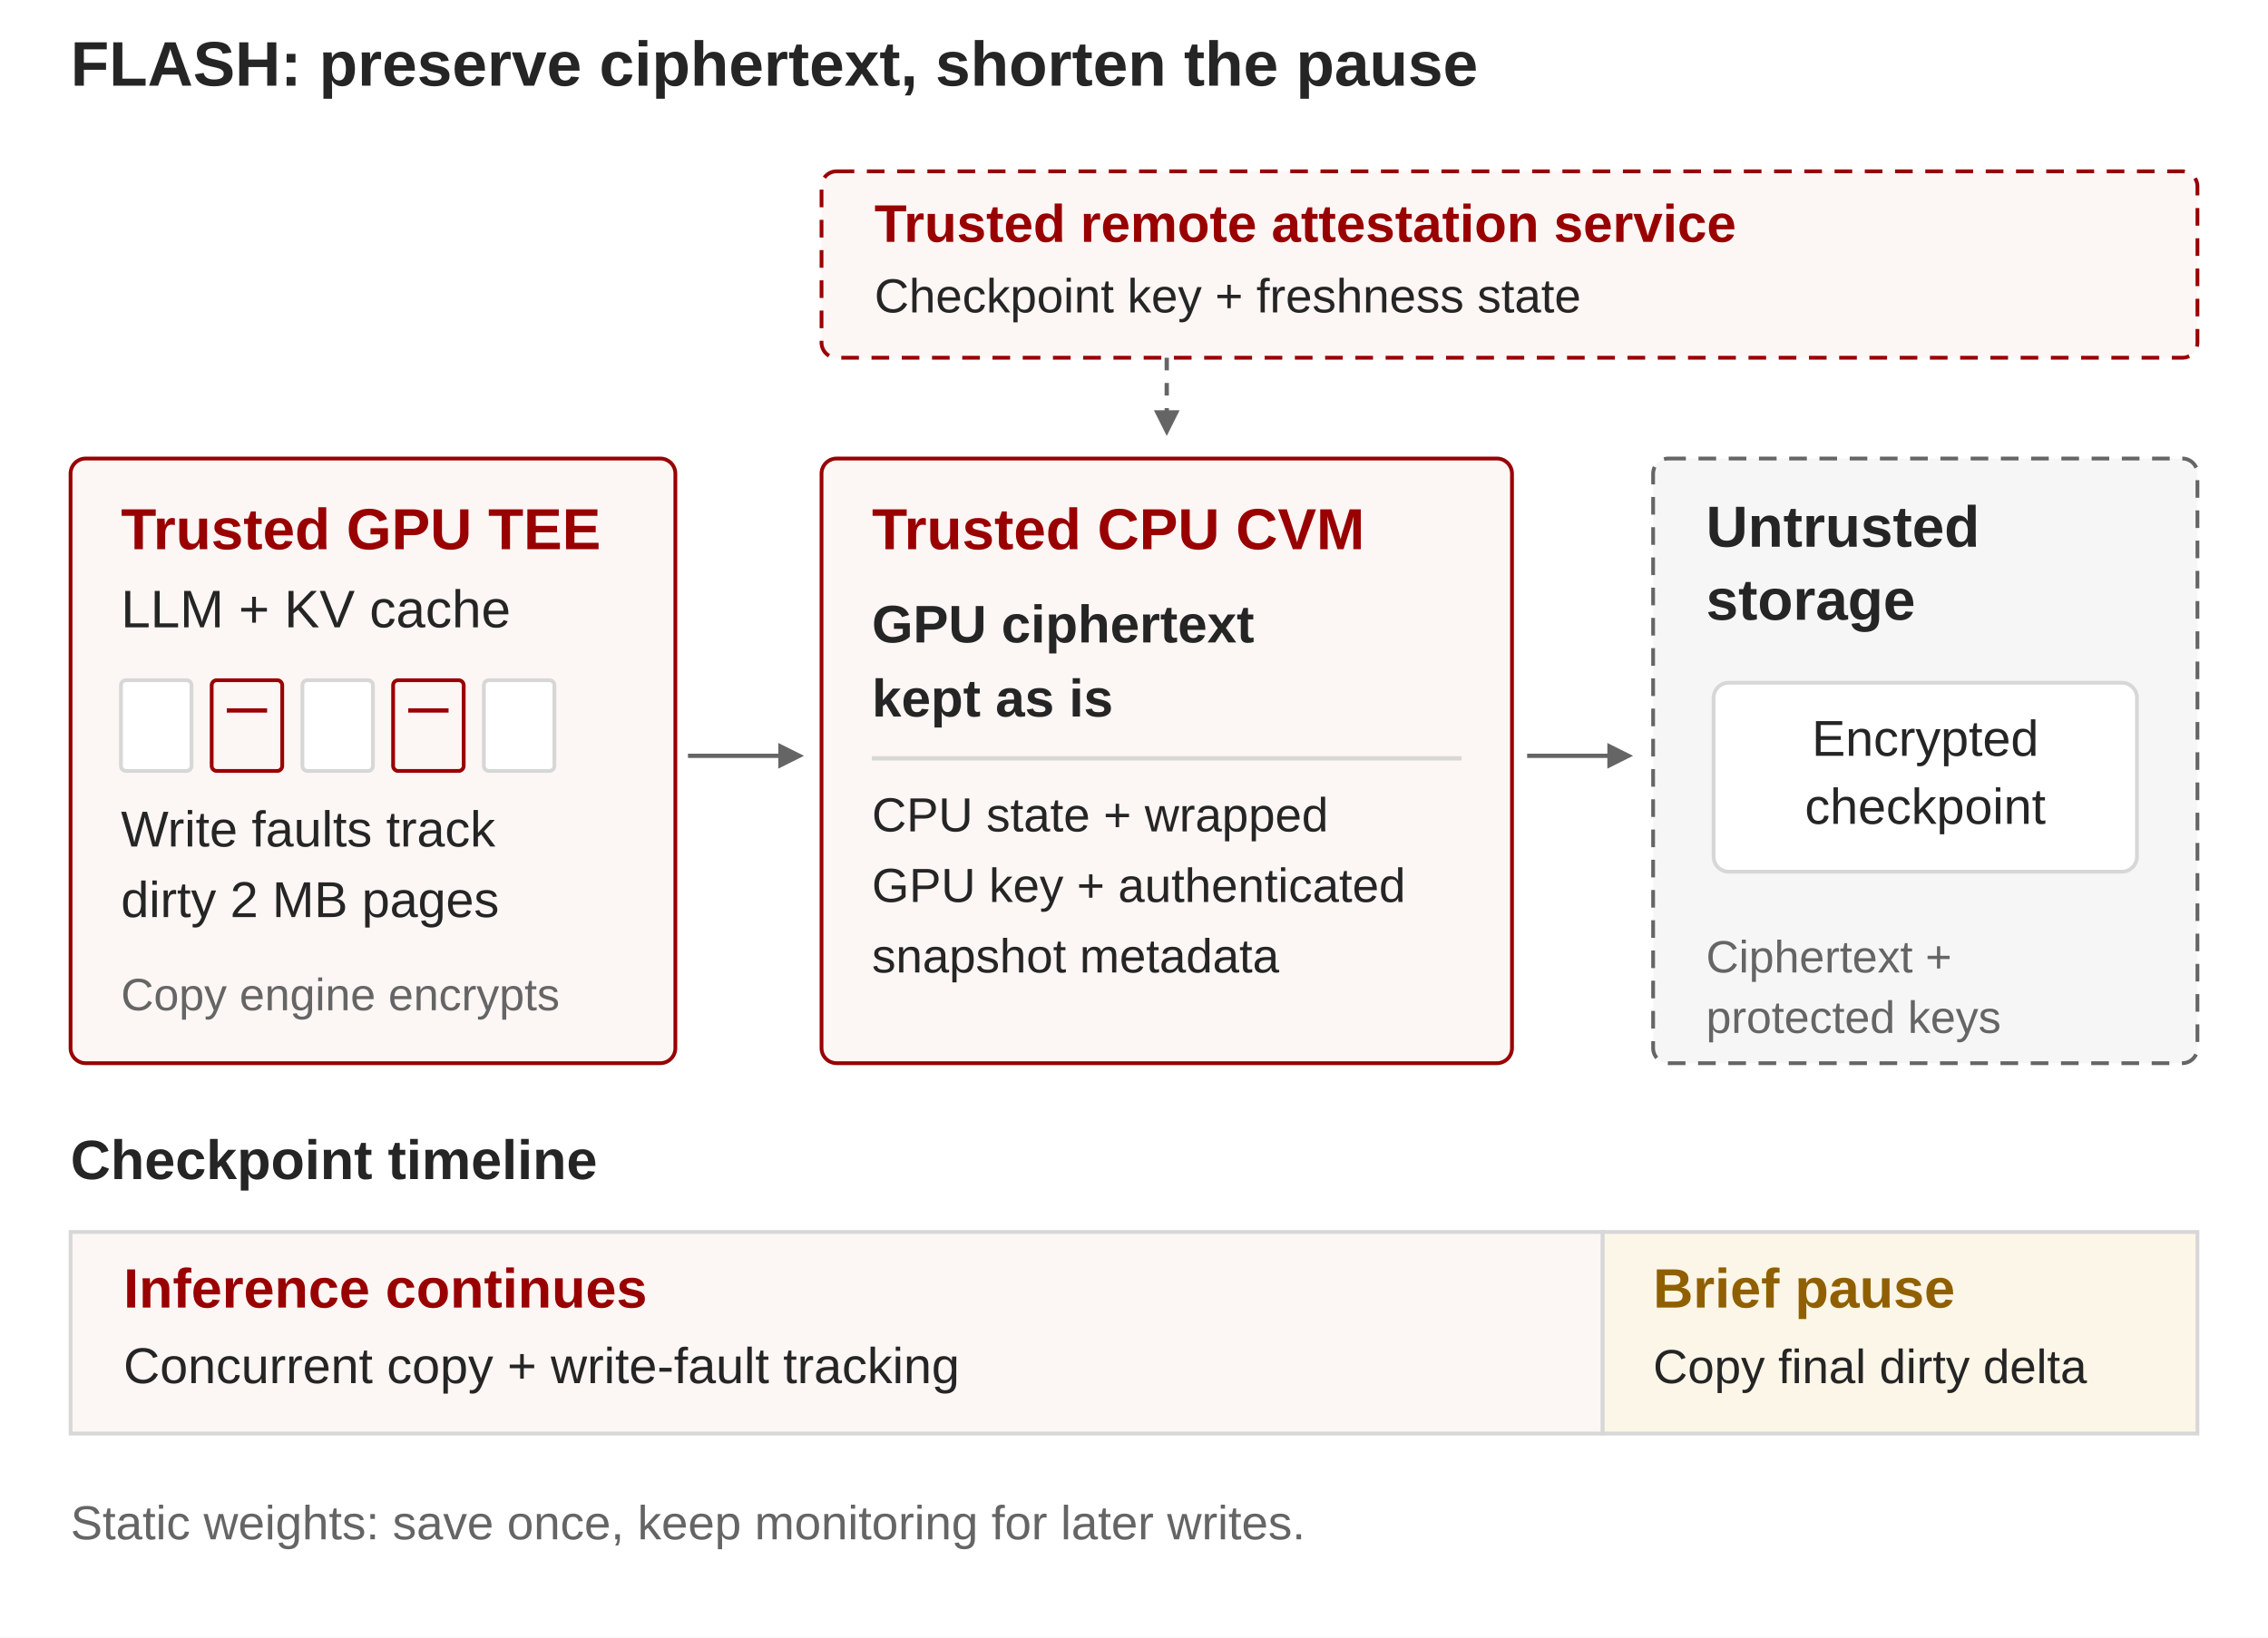
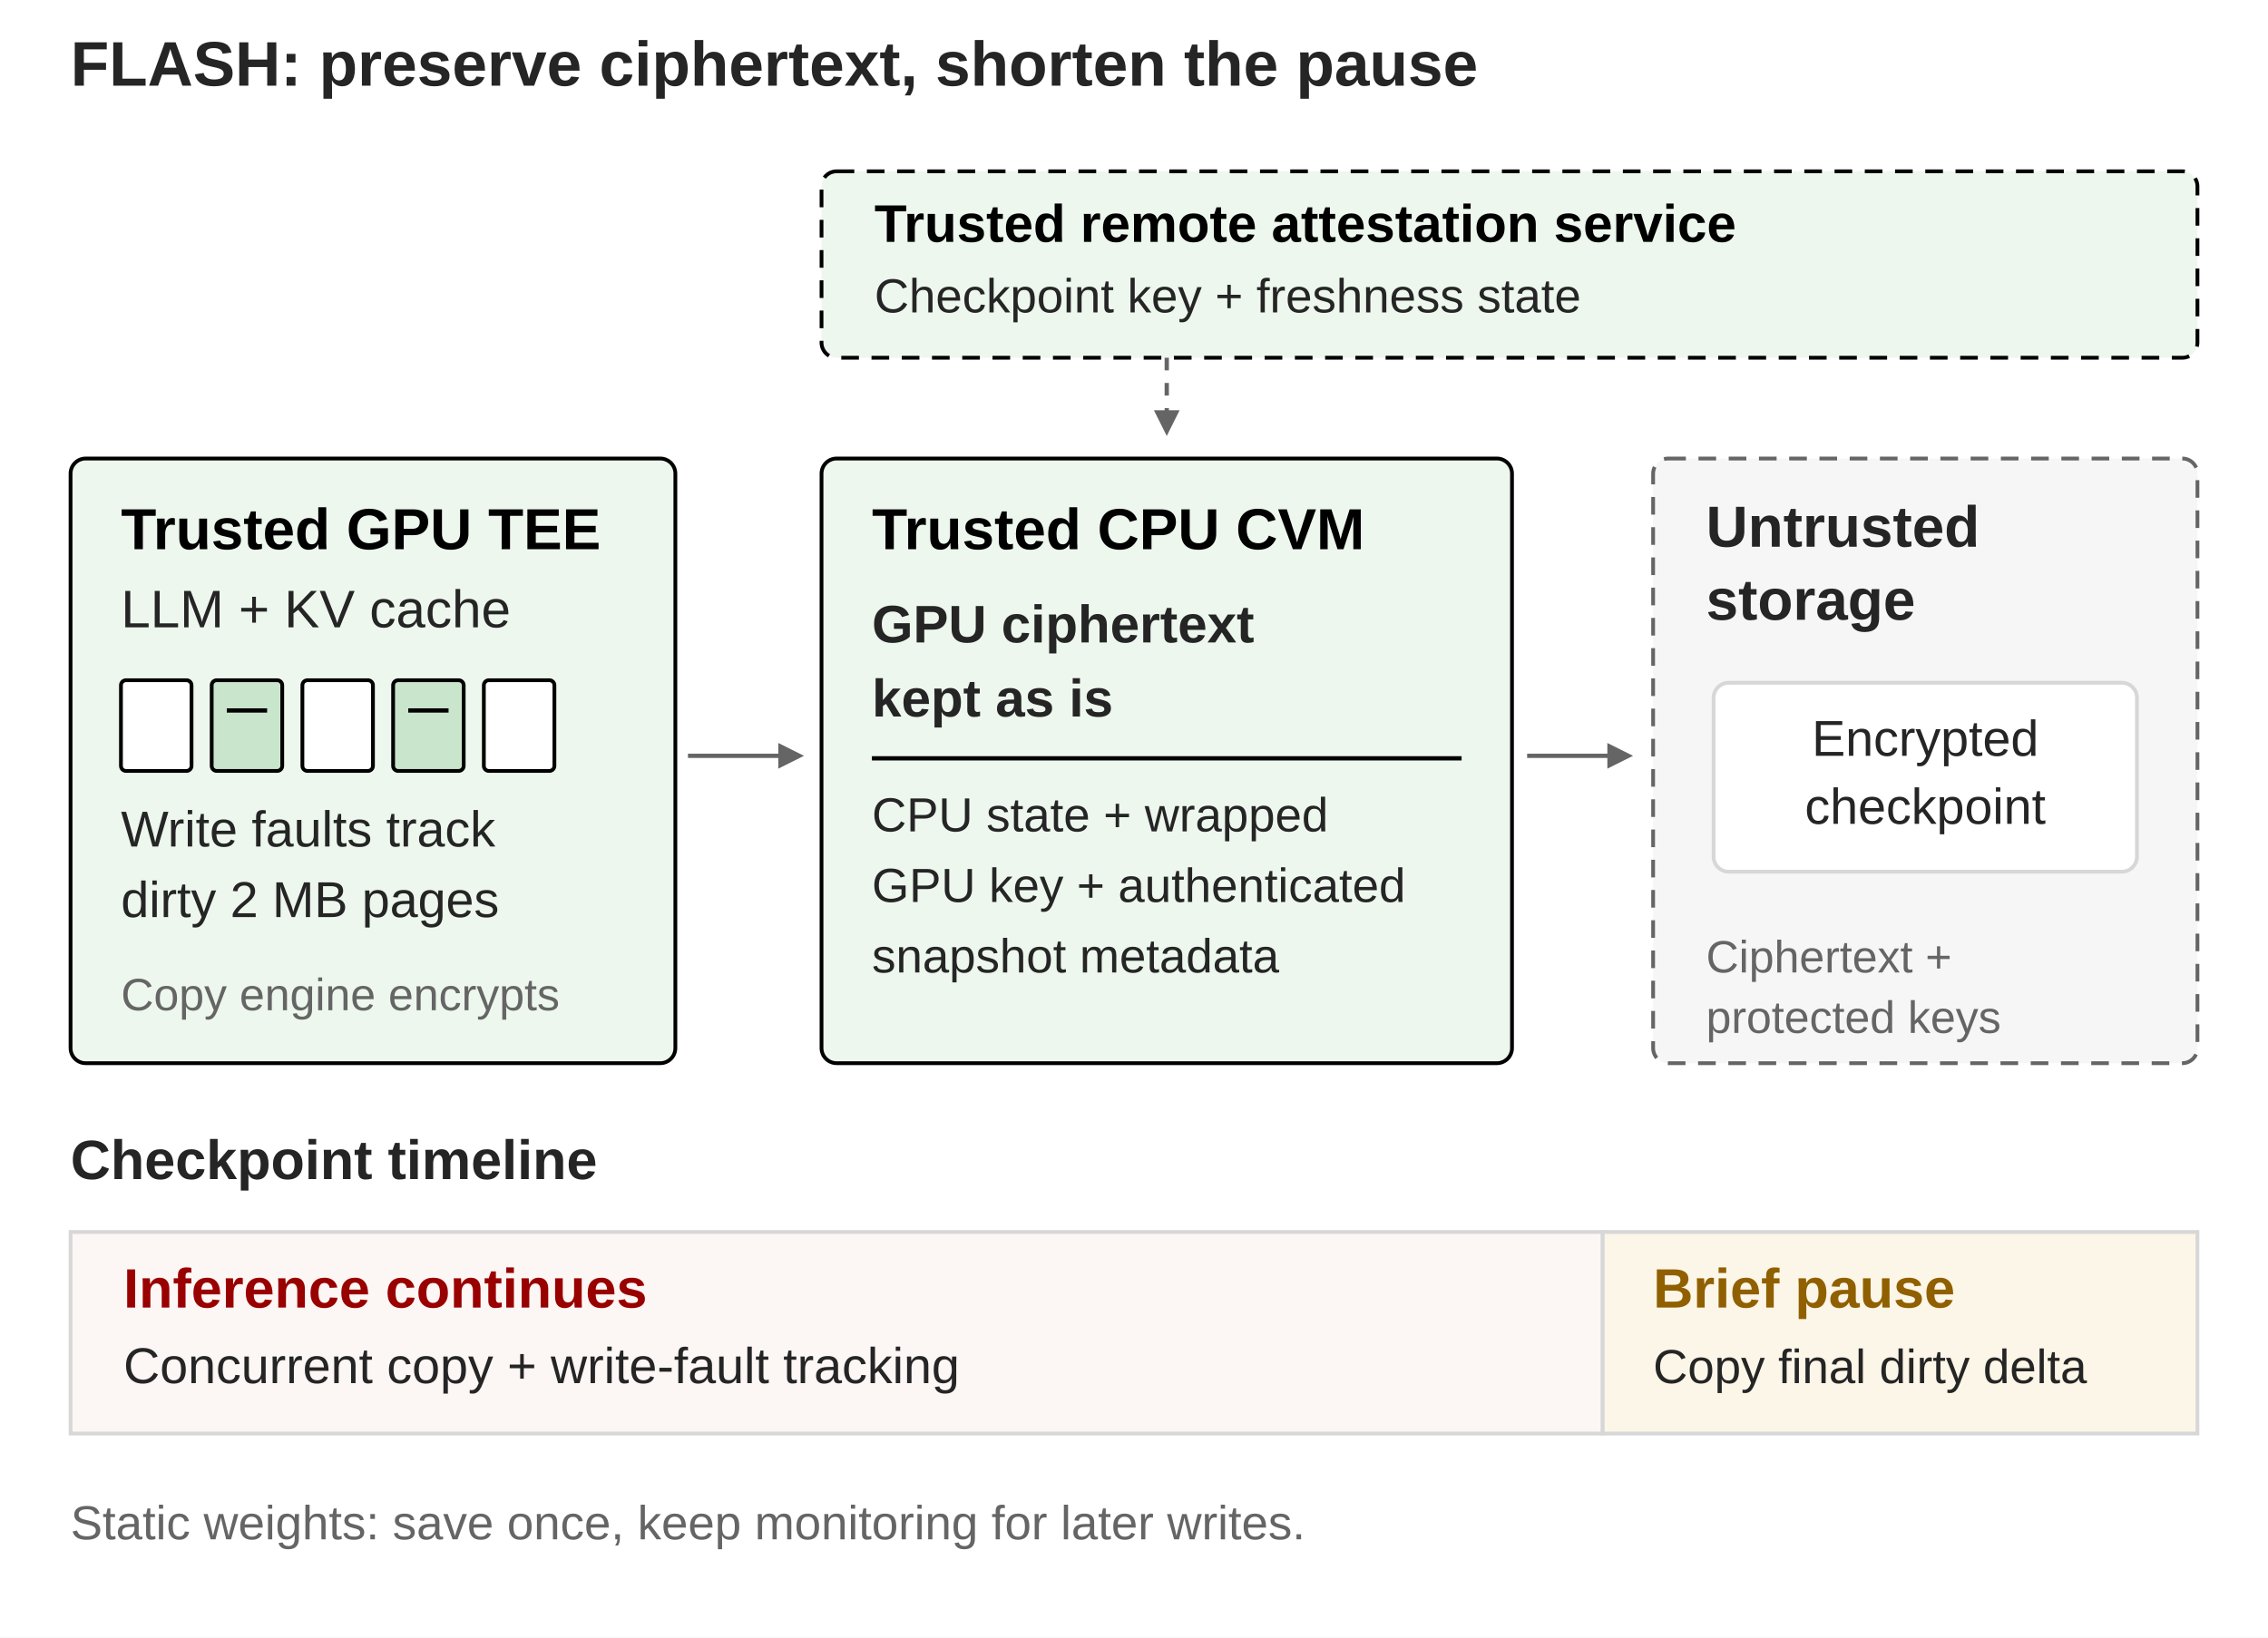
<svg xmlns="http://www.w3.org/2000/svg" width="900" height="650" viewBox="0 0 900 650" role="img" aria-labelledby="title desc">
  <defs>
    <marker id="arrow" viewBox="0 0 10 10" refX="8" refY="5" markerWidth="6" markerHeight="6" orient="auto-start-reverse">
      <path d="M0 0L10 5L0 10Z" fill="#656565" />
    </marker>
  </defs>
  <rect width="900" height="650" fill="#fff" />
  <g font-family="Arial, Helvetica, sans-serif">
    <text x="28" y="34.0" font-size="25" fill="#252525" font-weight="700" text-anchor="start">FLASH: preserve ciphertext, shorten the pause</text>
-     <rect x="326" y="68" width="546" height="74" rx="6" fill="#fcf6f5" stroke="#990000" stroke-width="1.5" stroke-dasharray="7 5" />
-     <text x="347" y="96.0" font-size="21" fill="#990000" font-weight="700" text-anchor="start">Trusted remote attestation service</text>
+     <rect x="326" y="68" width="546" height="74" rx="6" fill="#edf7ee" stroke="#000000" stroke-width="1.5" stroke-dasharray="7 5" />
+     <text x="347" y="96.0" font-size="21" fill="#000000" font-weight="700" text-anchor="start">Trusted remote attestation service</text>
    <text x="347" y="124.0" font-size="19" fill="#252525" font-weight="400" text-anchor="start">Checkpoint key + freshness state</text>
    <path d="M463 142L463 171" fill="none" stroke="#656565" stroke-width="1.7" marker-end="url(#arrow)" stroke-dasharray="5 5" />
-     <rect x="28" y="182" width="240" height="240" rx="6" fill="#fcf6f5" stroke="#990000" stroke-width="1.5" />
-     <text x="48" y="218.0" font-size="23" fill="#990000" font-weight="700" text-anchor="start">Trusted GPU TEE</text>
+     <rect x="28" y="182" width="240" height="240" rx="6" fill="#edf7ee" stroke="#000000" stroke-width="1.5" />
+     <text x="48" y="218.0" font-size="23" fill="#000000" font-weight="700" text-anchor="start">Trusted GPU TEE</text>
    <text x="48" y="249.0" font-size="21" fill="#252525" font-weight="400" text-anchor="start">LLM + KV cache</text>
-     <rect x="48" y="270" width="28" height="36" rx="2" fill="white" stroke="#d7d7d7" stroke-width="1.5" />
-     <rect x="84" y="270" width="28" height="36" rx="2" fill="#fcf6f5" stroke="#990000" stroke-width="1.5" />
-     <path d="M90 282L106 282" fill="none" stroke="#990000" stroke-width="1.7" />
-     <rect x="120" y="270" width="28" height="36" rx="2" fill="white" stroke="#d7d7d7" stroke-width="1.5" />
-     <rect x="156" y="270" width="28" height="36" rx="2" fill="#fcf6f5" stroke="#990000" stroke-width="1.5" />
-     <path d="M162 282L178 282" fill="none" stroke="#990000" stroke-width="1.7" />
-     <rect x="192" y="270" width="28" height="36" rx="2" fill="white" stroke="#d7d7d7" stroke-width="1.5" />
+     <rect x="48" y="270" width="28" height="36" rx="2" fill="white" stroke="#000000" stroke-width="1.5" />
+     <rect x="84" y="270" width="28" height="36" rx="2" fill="#c9e5cc" stroke="#000000" stroke-width="1.5" />
+     <path d="M90 282L106 282" fill="none" stroke="#000000" stroke-width="1.7" />
+     <rect x="120" y="270" width="28" height="36" rx="2" fill="white" stroke="#000000" stroke-width="1.5" />
+     <rect x="156" y="270" width="28" height="36" rx="2" fill="#c9e5cc" stroke="#000000" stroke-width="1.5" />
+     <path d="M162 282L178 282" fill="none" stroke="#000000" stroke-width="1.7" />
+     <rect x="192" y="270" width="28" height="36" rx="2" fill="white" stroke="#000000" stroke-width="1.5" />
    <text x="48" y="336.0" font-size="20" fill="#252525" font-weight="400" text-anchor="start">Write faults track</text>
    <text x="48" y="364.0" font-size="20" fill="#252525" font-weight="400" text-anchor="start">dirty 2 MB pages</text>
    <text x="48" y="401.0" font-size="18" fill="#656565" font-weight="400" text-anchor="start">Copy engine encrypts</text>
    <path d="M273 300L317 300" fill="none" stroke="#656565" stroke-width="1.7" marker-end="url(#arrow)" />
-     <rect x="326" y="182" width="274" height="240" rx="6" fill="#fcf6f5" stroke="#990000" stroke-width="1.5" />
-     <text x="346" y="218.0" font-size="23" fill="#990000" font-weight="700" text-anchor="start">Trusted CPU CVM</text>
+     <rect x="326" y="182" width="274" height="240" rx="6" fill="#edf7ee" stroke="#000000" stroke-width="1.5" />
+     <text x="346" y="218.0" font-size="23" fill="#000000" font-weight="700" text-anchor="start">Trusted CPU CVM</text>
    <text x="346" y="255.0" font-size="21" fill="#252525" font-weight="700" text-anchor="start">GPU ciphertext</text>
    <text x="346" y="284.4" font-size="21" fill="#252525" font-weight="700" text-anchor="start">kept as is</text>
-     <path d="M346 301L580 301" fill="none" stroke="#d7d7d7" stroke-width="1.7" />
+     <path d="M346 301L580 301" fill="none" stroke="#000000" stroke-width="1.7" />
    <text x="346" y="330" font-size="19" fill="#252525" font-weight="400" text-anchor="start">CPU state + wrapped</text>
    <text x="346" y="358" font-size="19" fill="#252525" font-weight="400" text-anchor="start">GPU key + authenticated</text>
    <text x="346" y="386" font-size="19" fill="#252525" font-weight="400" text-anchor="start">snapshot metadata</text>
    <path d="M606 300L646 300" fill="none" stroke="#656565" stroke-width="1.7" marker-end="url(#arrow)" />
    <rect x="656" y="182" width="216" height="240" rx="6" fill="#f6f6f6" stroke="#656565" stroke-width="1.5" stroke-dasharray="7 5" />
    <text x="677" y="217" font-size="23" fill="#252525" font-weight="700" text-anchor="start">Untrusted</text>
    <text x="677" y="246" font-size="23" fill="#252525" font-weight="700" text-anchor="start">storage</text>
    <rect x="680" y="271" width="168" height="75" rx="6" fill="white" stroke="#d7d7d7" stroke-width="1.5" />
    <text x="764" y="300" font-size="20" fill="#252525" font-weight="400" text-anchor="middle">Encrypted</text>
    <text x="764" y="327" font-size="20" fill="#252525" font-weight="400" text-anchor="middle">checkpoint</text>
    <text x="677" y="386" font-size="18" fill="#656565" font-weight="400" text-anchor="start">Ciphertext +</text>
    <text x="677" y="410" font-size="18" fill="#656565" font-weight="400" text-anchor="start">protected keys</text>
    <text x="28" y="468.0" font-size="22" fill="#252525" font-weight="700" text-anchor="start">Checkpoint timeline</text>
    <rect x="28" y="489" width="608" height="80" rx="0" fill="#fcf6f5" stroke="#d7d7d7" stroke-width="1.5" />
    <text x="49" y="519.0" font-size="22" fill="#990000" font-weight="700" text-anchor="start">Inference continues</text>
    <text x="49" y="549.0" font-size="20" fill="#252525" font-weight="400" text-anchor="start">Concurrent copy + write-fault tracking</text>
    <rect x="636" y="489" width="236" height="80" rx="0" fill="#fcf6e8" stroke="#d7d7d7" stroke-width="1.5" />
    <text x="656" y="519.0" font-size="22" fill="#906000" font-weight="700" text-anchor="start">Brief pause</text>
    <text x="656" y="549.0" font-size="19" fill="#252525" font-weight="400" text-anchor="start">Copy final dirty delta</text>
    <text x="28" y="611.0" font-size="19" fill="#656565" font-weight="400" text-anchor="start">Static weights: save once, keep monitoring for later writes.</text>
  </g>
</svg>
